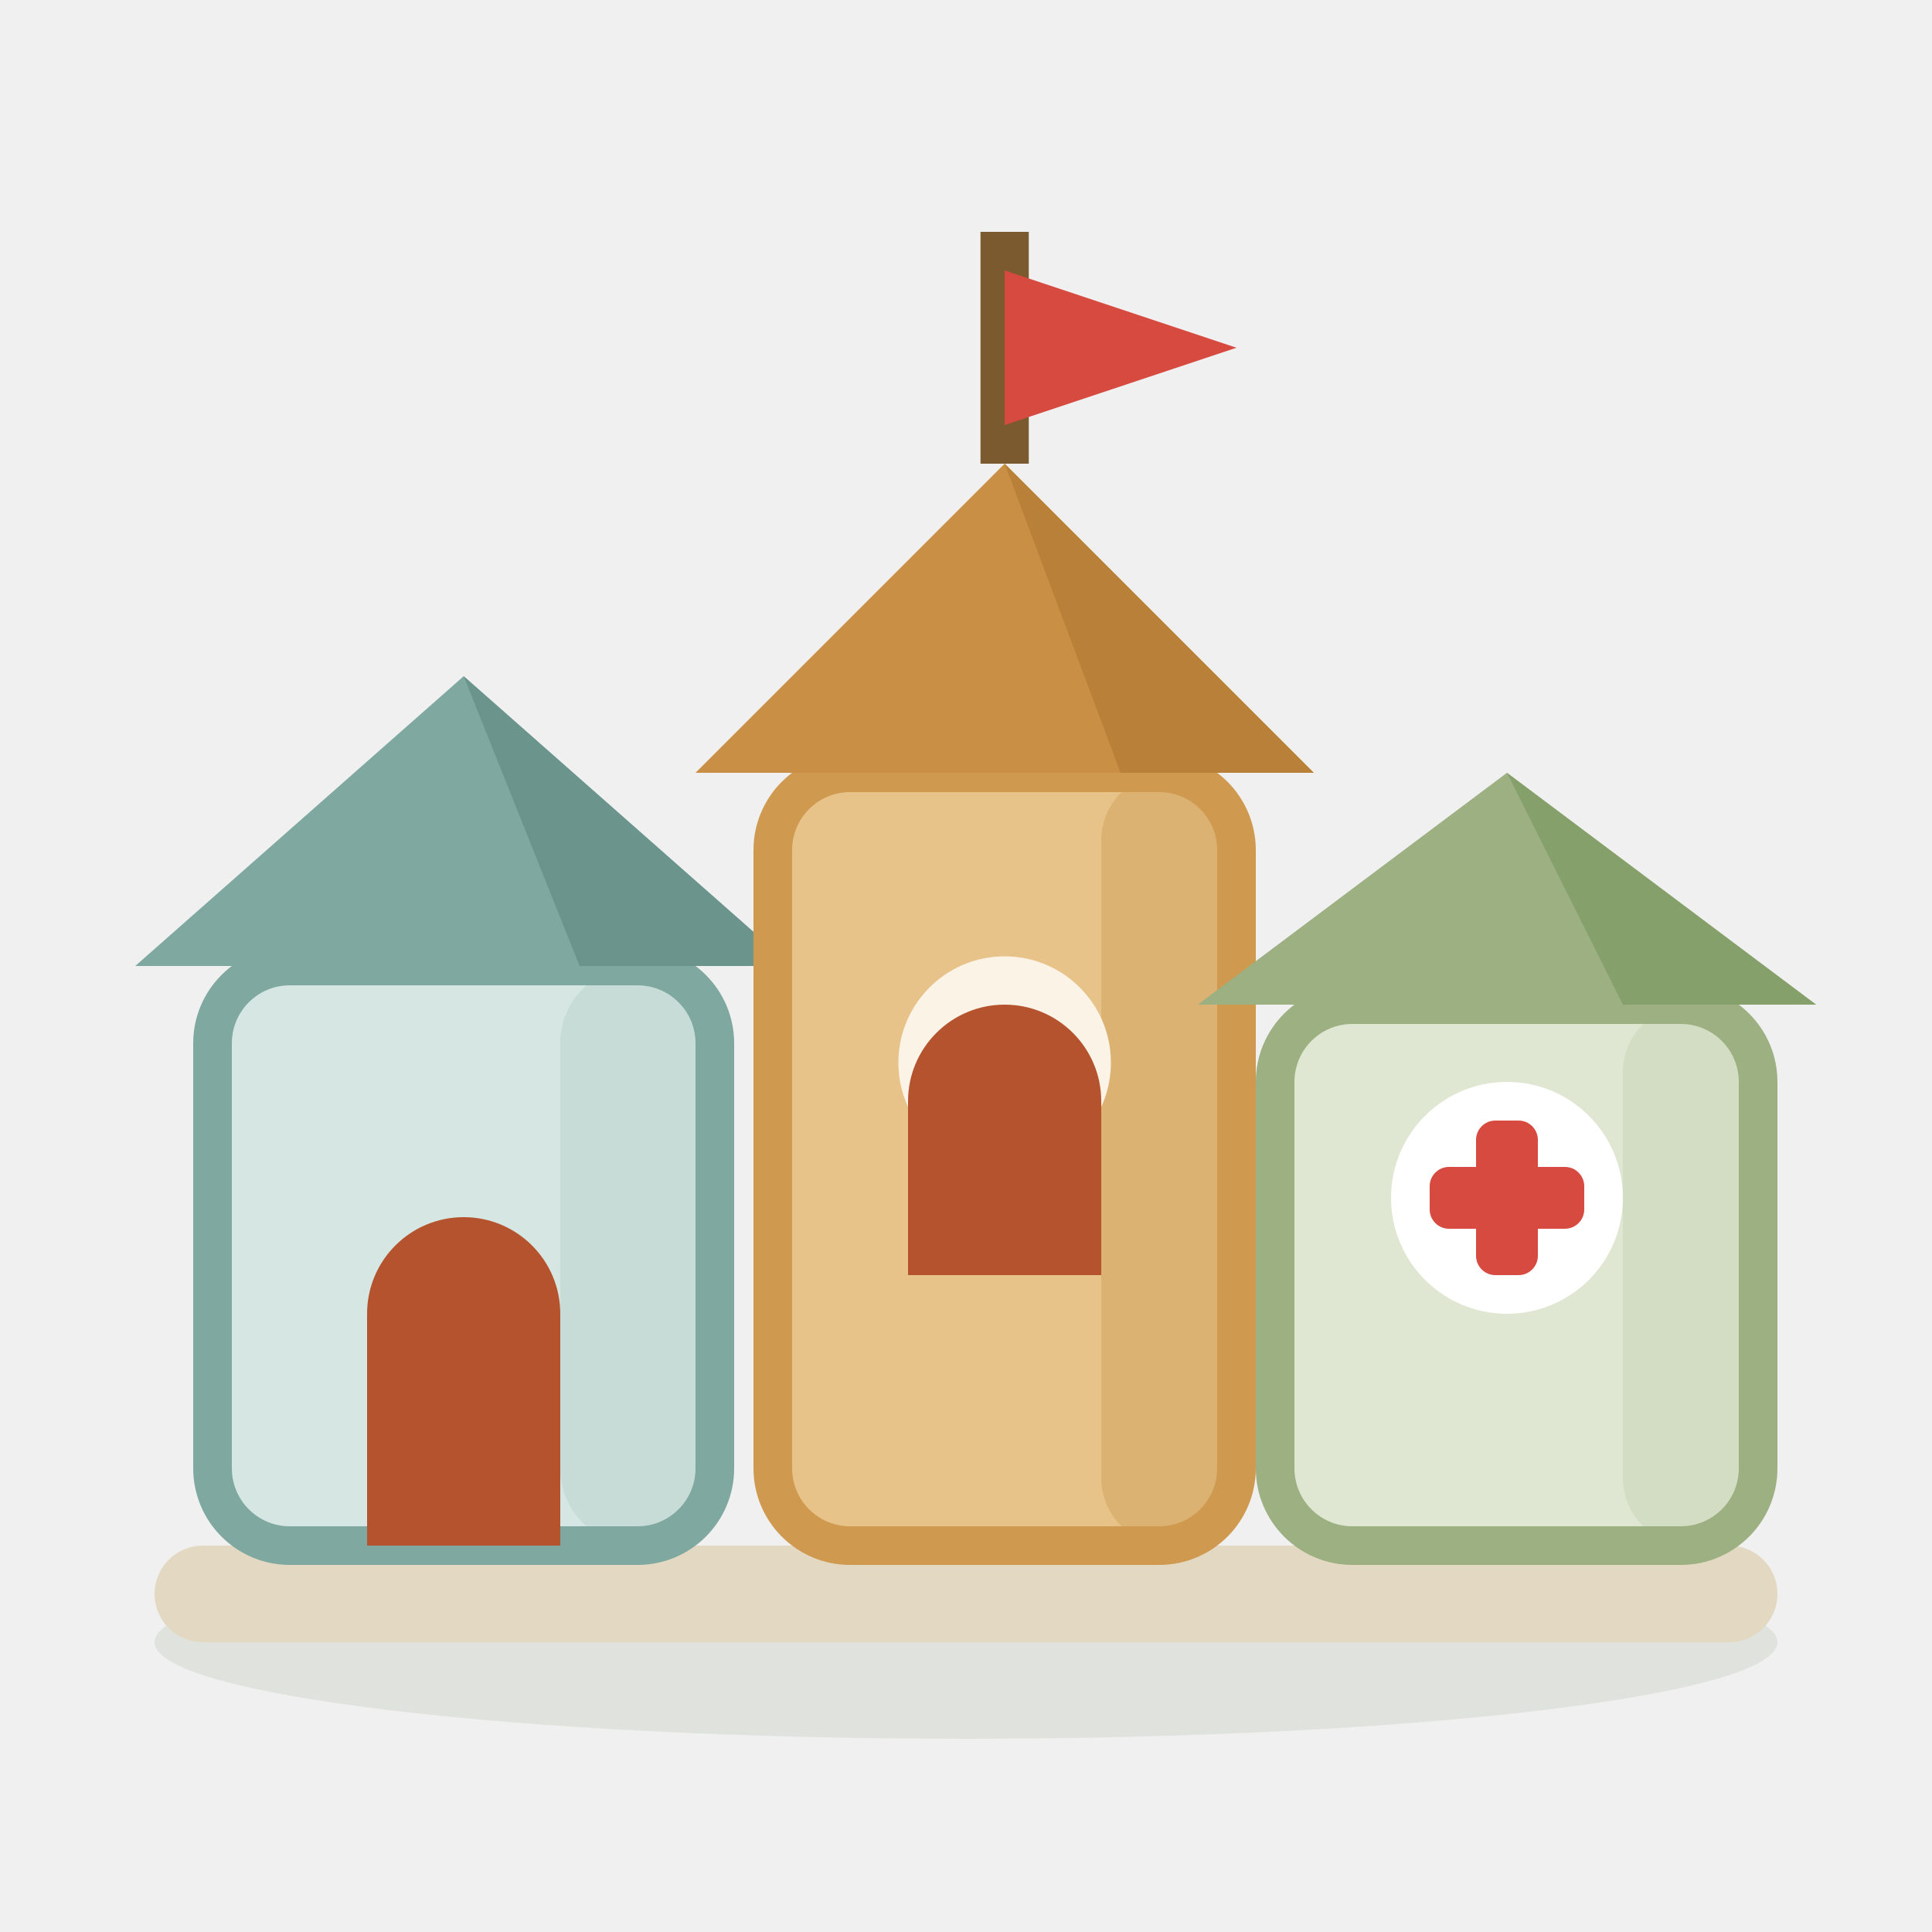
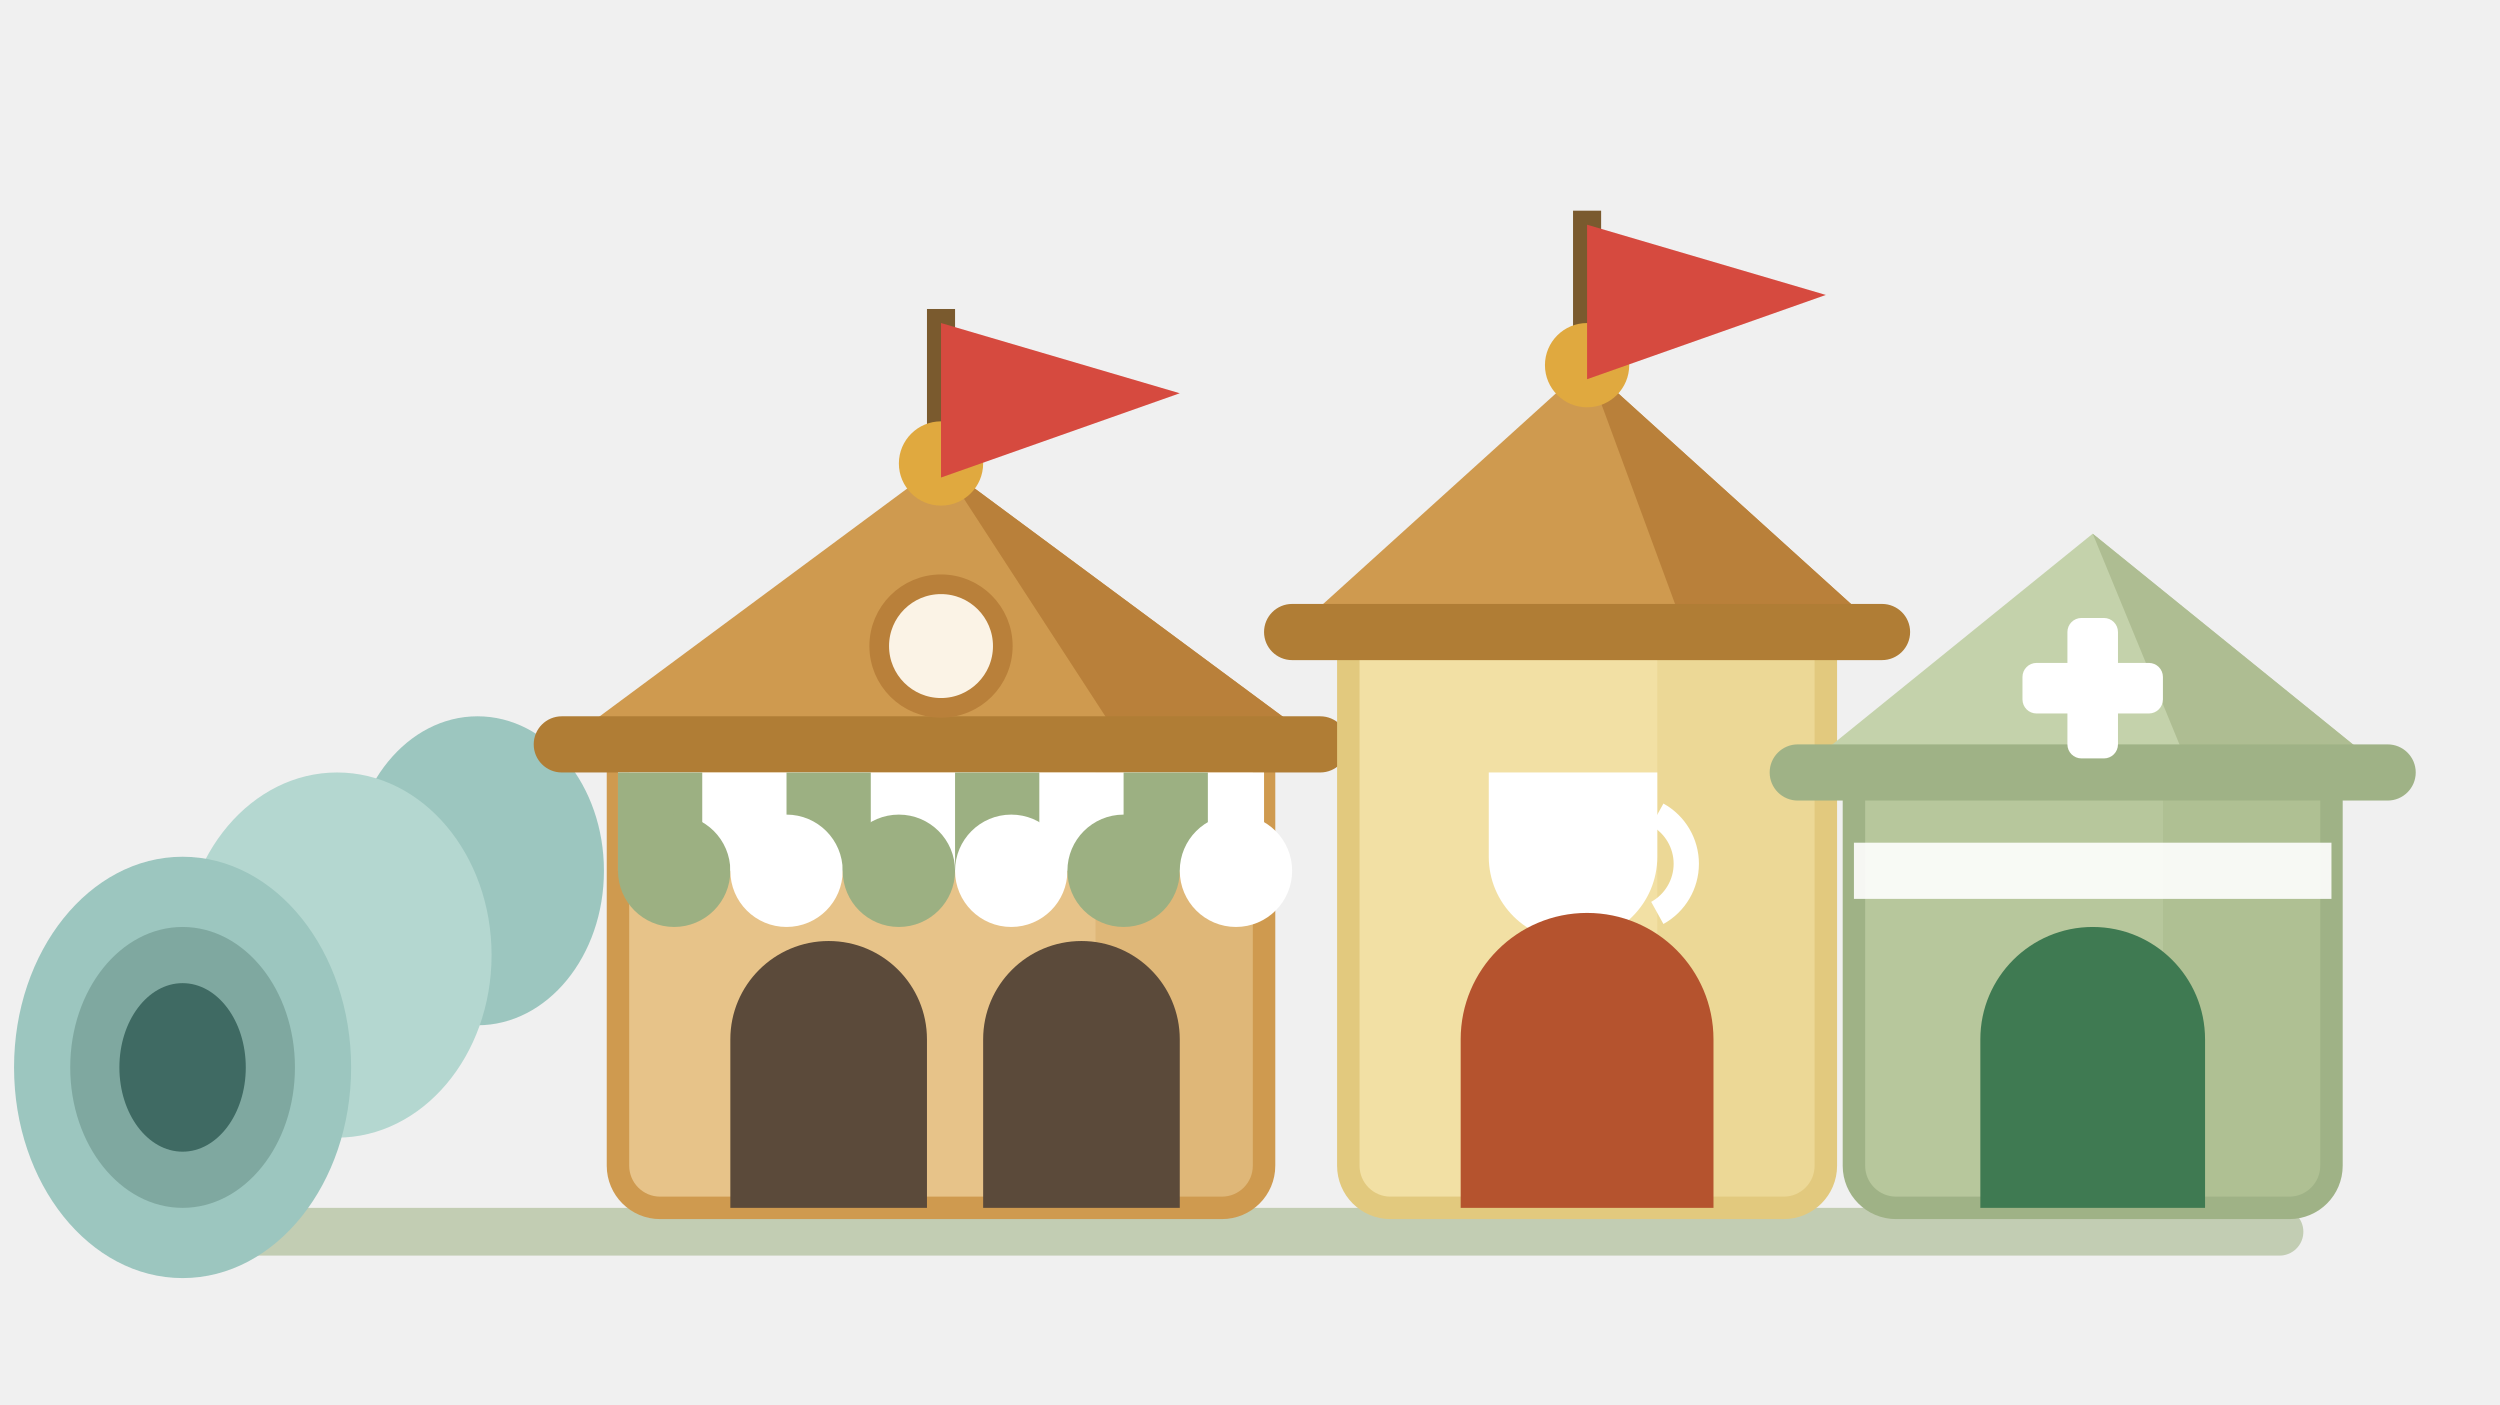
- <svg xmlns="http://www.w3.org/2000/svg" viewBox="0 0 100 100" role="img" aria-label="Little Town Playhouse">
-   <ellipse cx="50" cy="85" rx="42" ry="5" fill="#7a8f63" opacity="0.14" />
-   <rect x="8" y="80" width="84" height="5" rx="2.5" fill="#e3d8c2" />
-   <rect x="11" y="50" width="26" height="30" rx="4" fill="#d6e6e2" />
-   <rect x="29" y="50" width="8" height="30" rx="4" fill="#bcd5cf" opacity="0.6" />
-   <rect x="11" y="50" width="26" height="30" rx="4" fill="none" stroke="#7FA8A0" stroke-width="2" />
-   <polygon points="7,50 24,35 41,50" fill="#7FA8A0" />
-   <polygon points="24,35 41,50 30,50" fill="#6b948c" />
-   <path d="M19 80 v-12 a5 5 0 0 1 10 0 v12 Z" fill="#B5532E" />
-   <rect x="40" y="40" width="24" height="40" rx="4" fill="#e7c389" />
-   <rect x="57" y="40" width="7" height="40" rx="3.5" fill="#d3a45f" opacity="0.55" />
-   <rect x="40" y="40" width="24" height="40" rx="4" fill="none" stroke="#cf9a4f" stroke-width="2" />
-   <polygon points="36,40 52,24 68,40" fill="#c98f44" />
-   <polygon points="52,24 68,40 58,40" fill="#b9803a" />
-   <line x1="52" y1="24" x2="52" y2="12" stroke="#7a5a2e" stroke-width="2.5" />
-   <path d="M52 14 L64 18 L52 22 Z" fill="#D64A3F" />
-   <circle cx="52" cy="55" r="5.5" fill="#fbf3e6" />
-   <path d="M47 66 v-9 a5 5 0 0 1 10 0 v9 Z" fill="#B5532E" />
-   <rect x="66" y="52" width="25" height="28" rx="4" fill="#dfe7d2" />
-   <rect x="84" y="52" width="7" height="28" rx="3.5" fill="#cbd7b9" opacity="0.6" />
-   <rect x="66" y="52" width="25" height="28" rx="4" fill="none" stroke="#9CB082" stroke-width="2" />
-   <polygon points="62,52 78,40 94,52" fill="#9CB082" />
-   <polygon points="78,40 94,52 84,52" fill="#86a06b" />
-   <circle cx="78" cy="62" r="6" fill="#fff" />
-   <g transform="translate(78,62)" fill="#D64A3F">
-     <rect x="-1.6" y="-4" width="3.2" height="8" rx="1" />
-     <rect x="-4" y="-1.6" width="8" height="3.2" rx="1" />
+ <svg xmlns="http://www.w3.org/2000/svg" viewBox="0 0 178 100" role="img" aria-label="Little Town Playhouse">
+   <rect x="14" y="86" width="150" height="3.4" rx="1.7" fill="#9CB082" opacity="0.55" />
+   <g>
+     <ellipse cx="34" cy="62" rx="9" ry="11" fill="#9cc6bf" />
+     <ellipse cx="24" cy="68" rx="11" ry="13" fill="#b4d7d0" />
+     <ellipse cx="13" cy="76" rx="12" ry="15" fill="#9cc6bf" />
+     <ellipse cx="13" cy="76" rx="8" ry="10" fill="#7FA8A0" />
+     <ellipse cx="13" cy="76" rx="4.5" ry="6" fill="#3f6a63" />
+   </g>
+   <g>
+     <rect x="44" y="52" width="46" height="34" rx="3" fill="#e7c389" />
+     <rect x="78" y="52" width="12" height="34" rx="3" fill="#d3a45f" opacity="0.4" />
+     <rect x="44" y="52" width="46" height="34" rx="3" fill="none" stroke="#cf9a4f" stroke-width="1.6" />
+     <polygon points="40,53 67,33 94,53" fill="#cf9a4f" />
+     <polygon points="67,33 94,53 80,53" fill="#b9803a" />
+     <rect x="38" y="51" width="58" height="4" rx="2" fill="#b07d35" />
+     <circle cx="67" cy="46" r="4.4" fill="#fbf3e6" stroke="#b9803a" stroke-width="1.4" />
+     <line x1="67" y1="33" x2="67" y2="22" stroke="#7a5a2e" stroke-width="2" />
+     <circle cx="67" cy="33" r="3" fill="#E0A93F" />
+     <path d="M67 23 L84 28 L67 34 Z" fill="#D64A3F" />
+     <g>
+       <rect x="44" y="55" width="46" height="7" fill="#fff" />
+       <g fill="#9CB082">
+         <rect x="44" y="55" width="6" height="7" />
+         <rect x="56" y="55" width="6" height="7" />
+         <rect x="68" y="55" width="6" height="7" />
+         <rect x="80" y="55" width="6" height="7" />
+       </g>
+       <g>
+         <circle cx="48" cy="62" r="4" fill="#9CB082" />
+         <circle cx="56" cy="62" r="4" fill="#fff" />
+         <circle cx="64" cy="62" r="4" fill="#9CB082" />
+         <circle cx="72" cy="62" r="4" fill="#fff" />
+         <circle cx="80" cy="62" r="4" fill="#9CB082" />
+         <circle cx="88" cy="62" r="4" fill="#fff" />
+       </g>
+     </g>
+     <path d="M52 86 v-12 a7 7 0 0 1 14 0 v12 Z" fill="#5b4a3a" />
+     <path d="M70 86 v-12 a7 7 0 0 1 14 0 v12 Z" fill="#5b4a3a" />
+   </g>
+   <g>
+     <rect x="96" y="44" width="34" height="42" rx="3" fill="#f2e0a4" />
+     <rect x="118" y="44" width="12" height="42" rx="3" fill="#e6d088" opacity="0.5" />
+     <rect x="96" y="44" width="34" height="42" rx="3" fill="none" stroke="#e2c97e" stroke-width="1.6" />
+     <polygon points="92,45 113,26 134,45" fill="#cf9a4f" />
+     <polygon points="113,26 134,45 120,45" fill="#b9803a" />
+     <rect x="90" y="43" width="46" height="4" rx="2" fill="#b07d35" />
+     <line x1="113" y1="26" x2="113" y2="15" stroke="#7a5a2e" stroke-width="2" />
+     <circle cx="113" cy="26" r="3" fill="#E0A93F" />
+     <path d="M113 16 L130 21 L113 27 Z" fill="#D64A3F" />
+     <g transform="translate(113,60)">
+       <path d="M-7 -5 H5 V1 a6 6 0 0 1 -12 0 Z" fill="#fff" />
+       <path d="M5 -2 a4 4 0 0 1 0 7" fill="none" stroke="#fff" stroke-width="1.8" />
+     </g>
+     <path d="M104 86 v-12 a9 9 0 0 1 18 0 v12 Z" fill="#B5532E" />
+   </g>
+   <g>
+     <rect x="132" y="54" width="34" height="32" rx="3" fill="#b7c79c" />
+     <rect x="154" y="54" width="12" height="32" rx="3" fill="#a7b98a" opacity="0.5" />
+     <rect x="132" y="54" width="34" height="32" rx="3" fill="none" stroke="#9fb286" stroke-width="1.6" />
+     <polygon points="128,55 149,38 170,55" fill="#c4d2ab" />
+     <polygon points="149,38 170,55 156,55" fill="#aebd92" />
+     <rect x="126" y="53" width="46" height="4" rx="2" fill="#9fb286" />
+     <g transform="translate(149,49)" fill="#fff">
+       <rect x="-1.8" y="-5" width="3.6" height="10" rx="1" />
+       <rect x="-5" y="-1.8" width="10" height="3.6" rx="1" />
+     </g>
+     <rect x="132" y="60" width="34" height="4" fill="#fff" opacity="0.9" />
+     <path d="M141 86 v-12 a8 8 0 0 1 16 0 v12 Z" fill="#3f7a52" />
  </g>
</svg>
